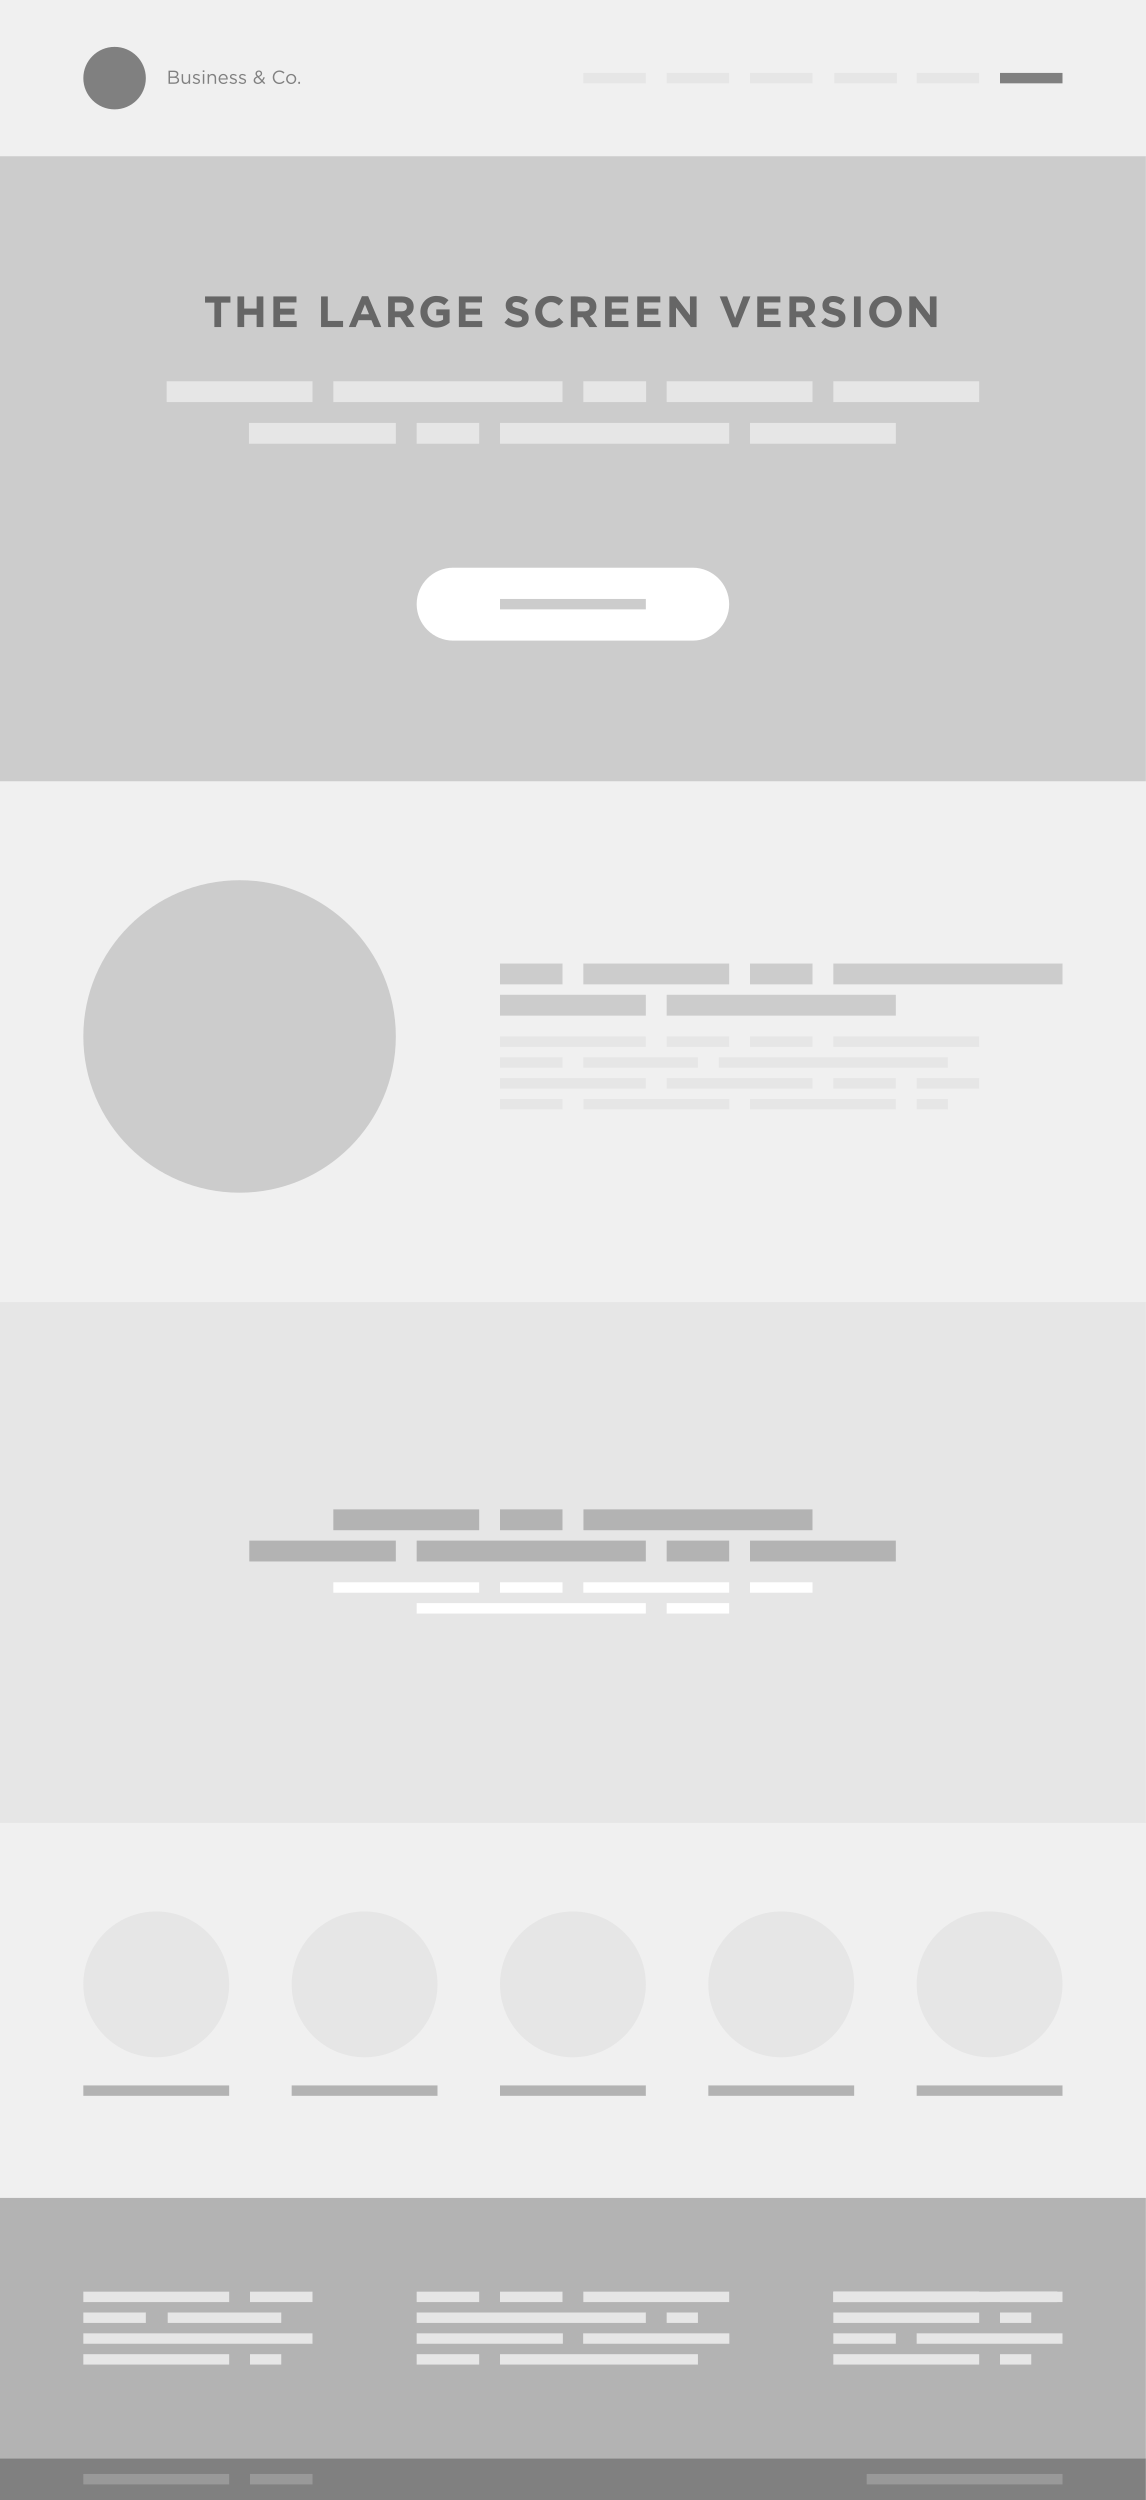
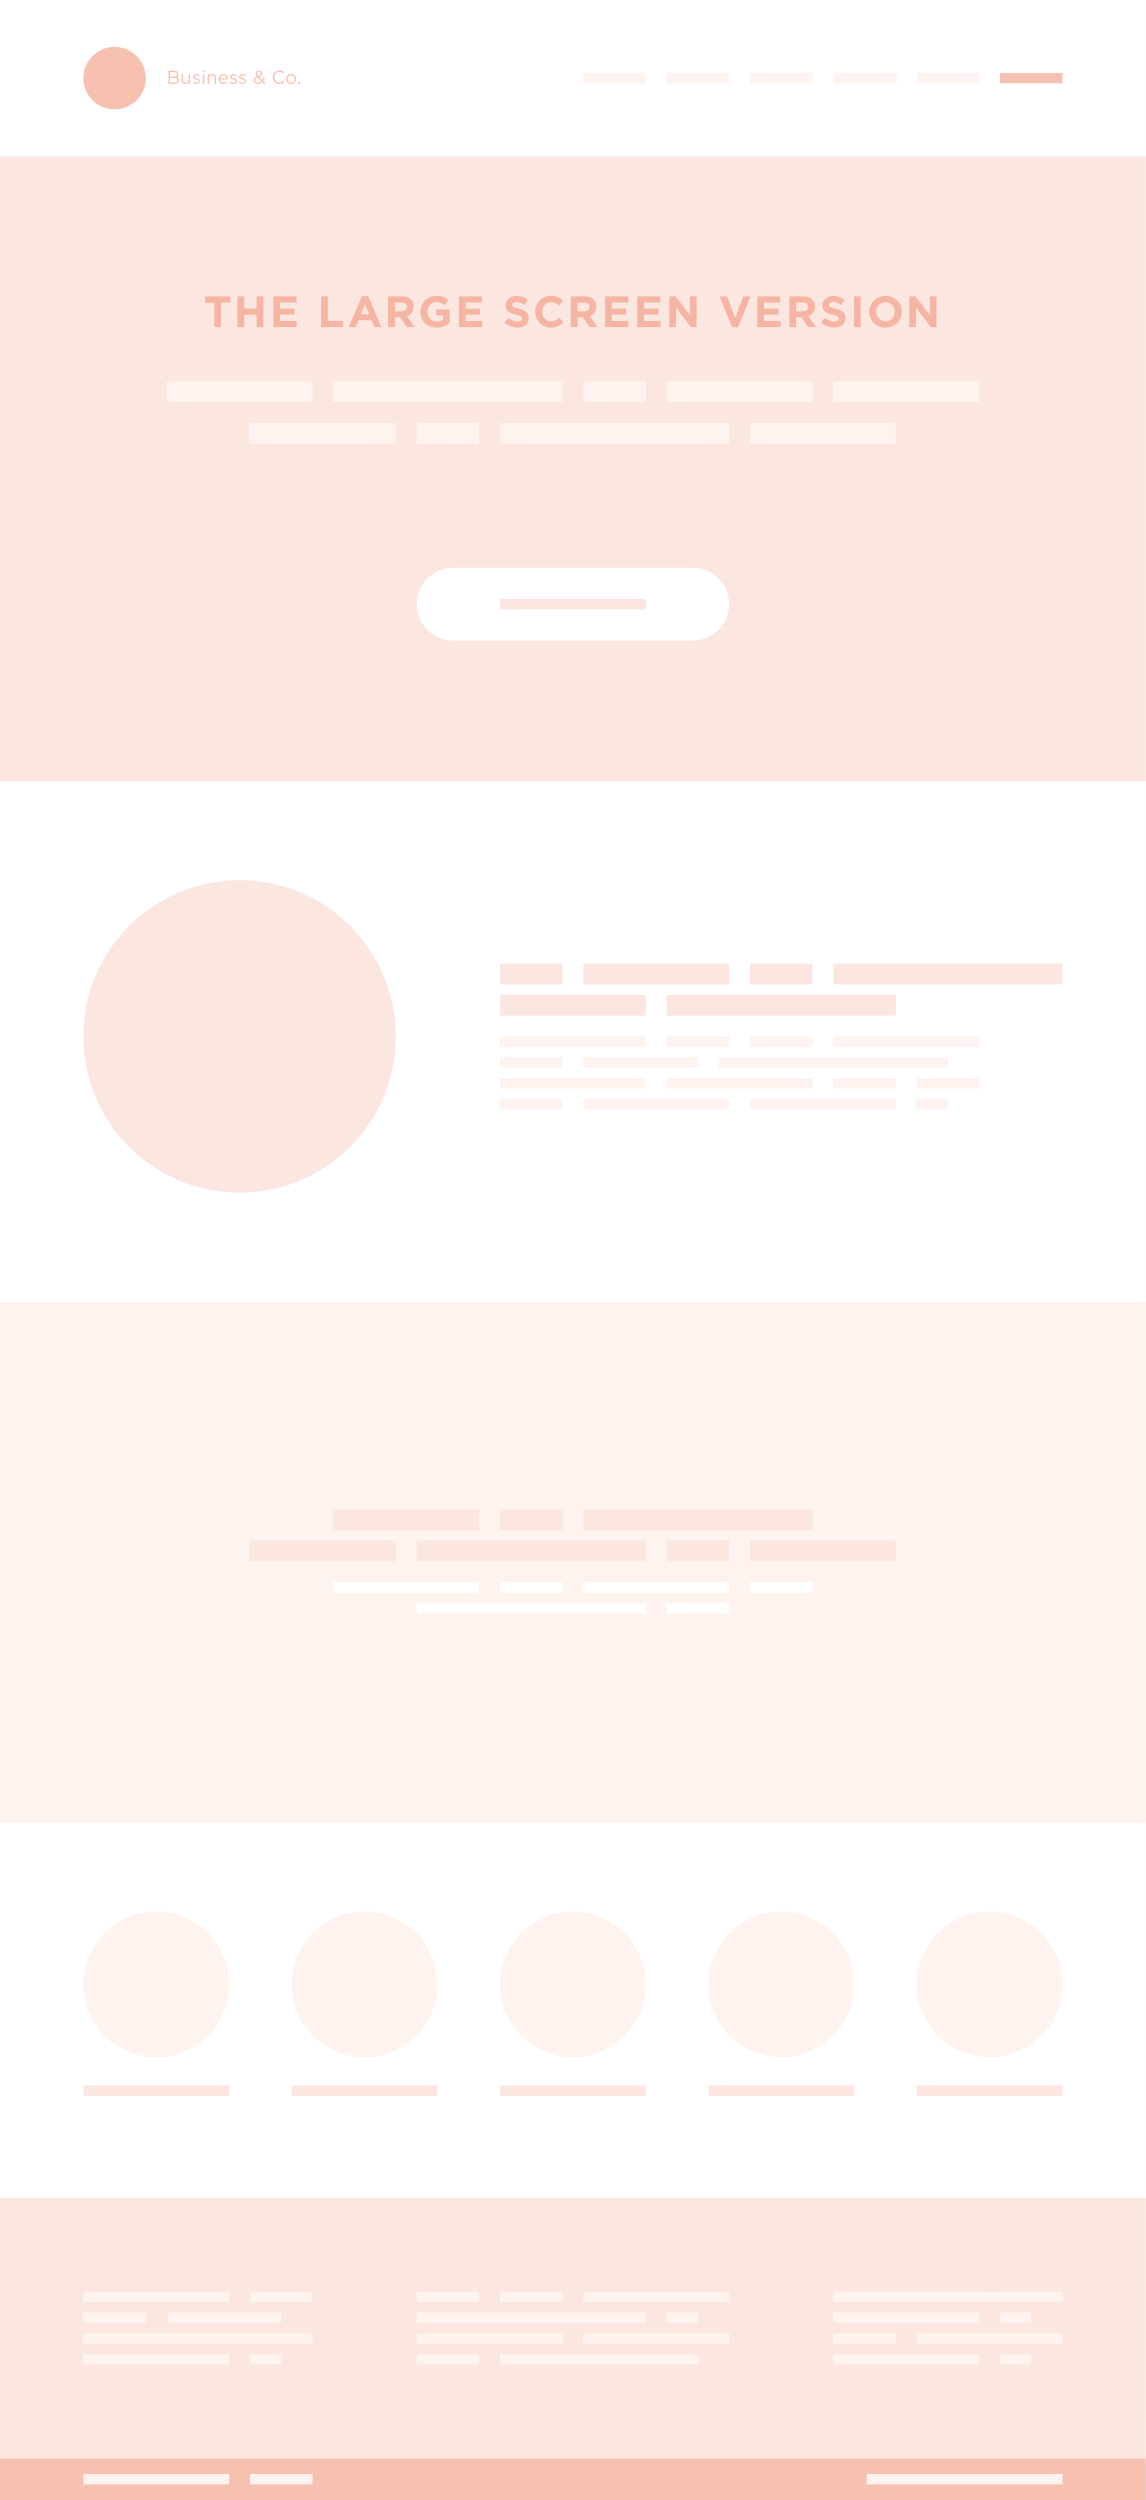
<svg xmlns="http://www.w3.org/2000/svg" version="1.1" id="_x31_2-Column_Grid" x="0px" y="0px" width="1100px" height="2400px" viewBox="0 0 1100 2400" enable-background="new 0 0 1100 2400" xml:space="preserve">
+   <rect fill="#FFFFFF" width="1100" height="2400" />
  <g>
-     <circle fill="#808080" cx="110" cy="75" r="30" />
+     <circle fill="#F7C1B2" cx="110" cy="75" r="30" />
  </g>
-   <rect x="960" y="70" fill="#808080" width="60" height="10" />
-   <rect x="880" y="70" fill="#E6E6E6" width="60" height="10" />
-   <rect x="801" y="70" fill="#E6E6E6" width="60" height="10" />
-   <rect x="720" y="70" fill="#E6E6E6" width="60" height="10" />
-   <rect x="640" y="70" fill="#E6E6E6" width="60" height="10" />
-   <rect x="560" y="70" fill="#E6E6E6" width="60" height="10" />
+   <rect x="960" y="70" fill="#F7C1B2" width="60" height="10" />
+   <rect x="880" y="70" fill="#FEF3EF" width="60" height="10" />
+   <rect x="801" y="70" fill="#FEF3EF" width="60" height="10" />
+   <rect x="720" y="70" fill="#FEF3EF" width="60" height="10" />
+   <rect x="640" y="70" fill="#FEF3EF" width="60" height="10" />
+   <rect x="560" y="70" fill="#FEF3EF" width="60" height="10" />
  <g>
    <g>
-       <path fill="#808080" d="M161.783,67.85h5.365c1.44,0,2.575,0.414,3.295,1.116c0.522,0.54,0.81,1.207,0.81,2.017v0.036    c0,1.638-1.008,2.485-1.999,2.917c1.494,0.45,2.701,1.314,2.701,3.043v0.036c0,2.161-1.818,3.439-4.573,3.439h-5.6V67.85z     M166.914,73.468c1.71,0,2.899-0.774,2.899-2.251v-0.036c0-1.242-0.99-2.053-2.791-2.053h-3.835v4.339H166.914z M167.418,79.176    c1.909,0,3.097-0.846,3.097-2.251v-0.036c0-1.368-1.152-2.161-3.349-2.161h-3.979v4.448H167.418z" />
-       <path fill="#808080" d="M174.4,76.925v-5.78h1.387v5.438c0,1.729,0.936,2.809,2.575,2.809c1.584,0,2.791-1.17,2.791-2.917v-5.33    h1.369v9.309h-1.369v-1.62c-0.63,1.008-1.584,1.818-3.187,1.818C175.714,80.652,174.4,79.139,174.4,76.925z" />
-       <path fill="#808080" d="M184.858,79.266l0.702-0.99c1.008,0.756,2.125,1.188,3.223,1.188c1.117,0,1.927-0.576,1.927-1.477v-0.036    c0-0.936-1.098-1.296-2.323-1.639c-1.458-0.414-3.079-0.918-3.079-2.629v-0.036c0-1.603,1.333-2.665,3.169-2.665    c1.135,0,2.395,0.396,3.349,1.026l-0.63,1.044c-0.864-0.558-1.855-0.9-2.755-0.9c-1.099,0-1.801,0.576-1.801,1.351v0.036    c0,0.882,1.152,1.224,2.395,1.603c1.44,0.432,2.989,0.99,2.989,2.665v0.036c0,1.765-1.458,2.791-3.313,2.791    C187.378,80.634,185.902,80.112,184.858,79.266z" />
-       <path fill="#808080" d="M194.632,67.58h1.584v1.53h-1.584V67.58z M194.722,71.145h1.387v9.309h-1.387V71.145z" />
-       <path fill="#808080" d="M199.33,71.145h1.387v1.621c0.612-1.008,1.584-1.819,3.187-1.819c2.25,0,3.565,1.512,3.565,3.727v5.78    h-1.387v-5.438c0-1.729-0.936-2.809-2.575-2.809c-1.603,0-2.791,1.17-2.791,2.917v5.33h-1.387V71.145z" />
-       <path fill="#808080" d="M214.523,79.464c1.278,0,2.179-0.522,2.935-1.314l0.864,0.774c-0.936,1.044-2.07,1.747-3.835,1.747    c-2.557,0-4.646-1.963-4.646-4.861c0-2.701,1.891-4.862,4.465-4.862c2.755,0,4.339,2.197,4.339,4.933c0,0.126,0,0.27-0.018,0.486    h-7.382C211.444,78.329,212.884,79.464,214.523,79.464z M217.242,75.25c-0.162-1.692-1.134-3.133-2.971-3.133    c-1.602,0-2.827,1.332-3.024,3.133H217.242z" />
-       <path fill="#808080" d="M220.299,79.266l0.702-0.99c1.008,0.756,2.125,1.188,3.223,1.188c1.117,0,1.927-0.576,1.927-1.477v-0.036    c0-0.936-1.098-1.296-2.323-1.639c-1.458-0.414-3.079-0.918-3.079-2.629v-0.036c0-1.603,1.333-2.665,3.169-2.665    c1.135,0,2.395,0.396,3.349,1.026l-0.63,1.044c-0.864-0.558-1.855-0.9-2.755-0.9c-1.099,0-1.801,0.576-1.801,1.351v0.036    c0,0.882,1.152,1.224,2.395,1.603c1.44,0.432,2.989,0.99,2.989,2.665v0.036c0,1.765-1.458,2.791-3.313,2.791    C222.82,80.634,221.343,80.112,220.299,79.266z" />
-       <path fill="#808080" d="M229.083,79.266l0.702-0.99c1.008,0.756,2.125,1.188,3.223,1.188c1.117,0,1.927-0.576,1.927-1.477v-0.036    c0-0.936-1.098-1.296-2.323-1.639c-1.458-0.414-3.079-0.918-3.079-2.629v-0.036c0-1.603,1.333-2.665,3.169-2.665    c1.135,0,2.395,0.396,3.349,1.026l-0.63,1.044c-0.864-0.558-1.855-0.9-2.755-0.9c-1.099,0-1.801,0.576-1.801,1.351v0.036    c0,0.882,1.152,1.224,2.395,1.603c1.44,0.432,2.989,0.99,2.989,2.665v0.036c0,1.765-1.458,2.791-3.313,2.791    C231.604,80.634,230.127,80.112,229.083,79.266z" />
-       <path fill="#808080" d="M251.567,78.671c-1.152,1.242-2.484,1.962-4.123,1.962c-2.269,0-3.961-1.422-3.961-3.529v-0.036    c0-1.675,1.117-2.881,3.043-3.637c-0.864-1.008-1.26-1.782-1.26-2.773v-0.036c0-1.657,1.333-2.989,3.331-2.989    c1.765,0,3.061,1.278,3.061,2.845v0.036c0,1.603-1.134,2.629-2.971,3.277l2.881,2.935c0.558-0.81,1.062-1.765,1.513-2.809    l1.17,0.54c-0.558,1.188-1.134,2.269-1.819,3.169l2.197,2.251l-1.081,0.828L251.567,78.671z M250.703,77.789l-3.367-3.475    c-1.675,0.612-2.413,1.639-2.413,2.701v0.036c0,1.351,1.081,2.377,2.629,2.377C248.741,79.427,249.785,78.797,250.703,77.789z     M250.325,70.587v-0.036c0-1.008-0.756-1.746-1.783-1.746c-1.134,0-1.909,0.792-1.909,1.819v0.036    c0,0.738,0.306,1.296,1.261,2.323C249.497,72.441,250.325,71.667,250.325,70.587z" />
-       <path fill="#808080" d="M261.825,74.188v-0.036c0-3.565,2.665-6.518,6.374-6.518c2.287,0,3.655,0.81,4.916,1.999l-0.972,1.044    c-1.062-1.008-2.25-1.729-3.961-1.729c-2.791,0-4.879,2.269-4.879,5.167v0.036c0,2.917,2.107,5.204,4.879,5.204    c1.729,0,2.863-0.666,4.069-1.818l0.937,0.918c-1.314,1.332-2.755,2.215-5.042,2.215C264.508,80.67,261.825,77.807,261.825,74.188    z" />
-       <path fill="#808080" d="M274.676,75.844v-0.036c0-2.629,2.053-4.862,4.862-4.862c2.791,0,4.843,2.197,4.843,4.825v0.036    c0,2.629-2.071,4.861-4.879,4.861C276.711,80.67,274.676,78.473,274.676,75.844z M282.959,75.844v-0.036    c0-1.999-1.495-3.637-3.457-3.637c-2.017,0-3.403,1.638-3.403,3.601v0.036c0,1.999,1.477,3.619,3.439,3.619    C281.555,79.427,282.959,77.807,282.959,75.844z" />
-       <path fill="#808080" d="M286.358,78.563h1.657v1.891h-1.657V78.563z" />
+       <path fill="#F7C1B2" d="M161.783,67.85h5.365c1.44,0,2.575,0.414,3.295,1.116c0.522,0.54,0.81,1.207,0.81,2.017v0.036    c0,1.638-1.008,2.485-1.999,2.917c1.494,0.45,2.701,1.314,2.701,3.043v0.036c0,2.161-1.818,3.439-4.573,3.439h-5.6L161.783,67.85    L161.783,67.85z M166.914,73.468c1.71,0,2.899-0.774,2.899-2.251v-0.036c0-1.242-0.99-2.053-2.791-2.053h-3.835v4.339h3.727    V73.468z M167.418,79.176c1.909,0,3.097-0.846,3.097-2.251v-0.036c0-1.368-1.152-2.161-3.349-2.161h-3.979v4.448    C163.187,79.176,167.418,79.176,167.418,79.176z" />
+       <path fill="#F7C1B2" d="M174.4,76.925v-5.78h1.387v5.438c0,1.729,0.936,2.809,2.575,2.809c1.584,0,2.791-1.17,2.791-2.917v-5.33    h1.369v9.309h-1.369v-1.62c-0.63,1.008-1.584,1.818-3.187,1.818C175.714,80.652,174.4,79.139,174.4,76.925z" />
+       <path fill="#F7C1B2" d="M184.858,79.266l0.702-0.99c1.008,0.756,2.125,1.188,3.223,1.188c1.117,0,1.927-0.576,1.927-1.477v-0.036    c0-0.936-1.098-1.296-2.323-1.639c-1.458-0.414-3.079-0.918-3.079-2.629v-0.036c0-1.603,1.333-2.665,3.169-2.665    c1.135,0,2.395,0.396,3.349,1.026l-0.63,1.044c-0.864-0.558-1.855-0.9-2.755-0.9c-1.099,0-1.801,0.576-1.801,1.351v0.036    c0,0.882,1.152,1.224,2.395,1.603c1.44,0.432,2.989,0.99,2.989,2.665v0.036c0,1.765-1.458,2.791-3.313,2.791    C187.378,80.634,185.902,80.112,184.858,79.266z" />
+       <path fill="#F7C1B2" d="M194.632,67.58h1.584v1.53h-1.584V67.58z M194.722,71.145h1.387v9.309h-1.387V71.145z" />
+       <path fill="#F7C1B2" d="M199.33,71.145h1.387v1.621c0.612-1.008,1.584-1.819,3.187-1.819c2.25,0,3.565,1.512,3.565,3.727v5.78    h-1.387v-5.438c0-1.729-0.936-2.809-2.575-2.809c-1.603,0-2.791,1.17-2.791,2.917v5.33h-1.387L199.33,71.145L199.33,71.145z" />
+       <path fill="#F7C1B2" d="M214.523,79.464c1.278,0,2.179-0.522,2.935-1.314l0.864,0.774c-0.936,1.044-2.07,1.747-3.835,1.747    c-2.557,0-4.646-1.963-4.646-4.861c0-2.701,1.891-4.862,4.465-4.862c2.755,0,4.339,2.197,4.339,4.933c0,0.126,0,0.27-0.018,0.486    h-7.382C211.444,78.329,212.884,79.464,214.523,79.464z M217.242,75.25c-0.162-1.692-1.134-3.133-2.971-3.133    c-1.602,0-2.827,1.332-3.024,3.133H217.242z" />
+       <path fill="#F7C1B2" d="M220.299,79.266l0.702-0.99c1.008,0.756,2.125,1.188,3.223,1.188c1.117,0,1.927-0.576,1.927-1.477v-0.036    c0-0.936-1.098-1.296-2.323-1.639c-1.458-0.414-3.079-0.918-3.079-2.629v-0.036c0-1.603,1.333-2.665,3.169-2.665    c1.135,0,2.395,0.396,3.349,1.026l-0.63,1.044c-0.864-0.558-1.855-0.9-2.755-0.9c-1.099,0-1.801,0.576-1.801,1.351v0.036    c0,0.882,1.152,1.224,2.395,1.603c1.44,0.432,2.989,0.99,2.989,2.665v0.036c0,1.765-1.458,2.791-3.313,2.791    C222.82,80.634,221.343,80.112,220.299,79.266z" />
+       <path fill="#F7C1B2" d="M229.083,79.266l0.702-0.99c1.008,0.756,2.125,1.188,3.223,1.188c1.117,0,1.927-0.576,1.927-1.477v-0.036    c0-0.936-1.098-1.296-2.323-1.639c-1.458-0.414-3.079-0.918-3.079-2.629v-0.036c0-1.603,1.333-2.665,3.169-2.665    c1.135,0,2.395,0.396,3.349,1.026l-0.63,1.044c-0.864-0.558-1.855-0.9-2.755-0.9c-1.099,0-1.801,0.576-1.801,1.351v0.036    c0,0.882,1.152,1.224,2.395,1.603c1.44,0.432,2.989,0.99,2.989,2.665v0.036c0,1.765-1.458,2.791-3.313,2.791    C231.604,80.634,230.127,80.112,229.083,79.266z" />
+       <path fill="#F7C1B2" d="M251.567,78.671c-1.152,1.242-2.484,1.962-4.123,1.962c-2.269,0-3.961-1.422-3.961-3.529v-0.036    c0-1.675,1.117-2.881,3.043-3.637c-0.864-1.008-1.26-1.782-1.26-2.773v-0.036c0-1.657,1.333-2.989,3.331-2.989    c1.765,0,3.061,1.278,3.061,2.845v0.036c0,1.603-1.134,2.629-2.971,3.277l2.881,2.935c0.558-0.81,1.062-1.765,1.513-2.809    l1.17,0.54c-0.558,1.188-1.134,2.269-1.819,3.169l2.197,2.251l-1.081,0.828L251.567,78.671z M250.703,77.789l-3.367-3.475    c-1.675,0.612-2.413,1.639-2.413,2.701v0.036c0,1.351,1.081,2.377,2.629,2.377C248.741,79.427,249.785,78.797,250.703,77.789z     M250.325,70.587v-0.036c0-1.008-0.756-1.746-1.783-1.746c-1.134,0-1.909,0.792-1.909,1.819v0.036    c0,0.738,0.306,1.296,1.261,2.323C249.497,72.441,250.325,71.667,250.325,70.587z" />
+       <path fill="#F7C1B2" d="M261.825,74.188v-0.036c0-3.565,2.665-6.518,6.374-6.518c2.287,0,3.655,0.81,4.916,1.999l-0.972,1.044    c-1.062-1.008-2.25-1.729-3.961-1.729c-2.791,0-4.879,2.269-4.879,5.167v0.036c0,2.917,2.107,5.204,4.879,5.204    c1.729,0,2.863-0.666,4.069-1.818l0.937,0.918c-1.314,1.332-2.755,2.215-5.042,2.215C264.508,80.67,261.825,77.807,261.825,74.188    z" />
+       <path fill="#F7C1B2" d="M274.676,75.844v-0.036c0-2.629,2.053-4.862,4.862-4.862c2.791,0,4.843,2.197,4.843,4.825v0.036    c0,2.629-2.071,4.861-4.879,4.861C276.711,80.67,274.676,78.473,274.676,75.844z M282.959,75.844v-0.036    c0-1.999-1.495-3.637-3.457-3.637c-2.017,0-3.403,1.638-3.403,3.601v0.036c0,1.999,1.477,3.619,3.439,3.619    C281.555,79.427,282.959,77.807,282.959,75.844z" />
+       <path fill="#F7C1B2" d="M286.358,78.563h1.657v1.891h-1.657V78.563z" />
    </g>
  </g>
-   <rect y="150" fill="#CCCCCC" width="1100" height="600" />
-   <rect x="160" y="366" fill="#E6E6E6" width="140" height="20" />
-   <rect x="320" y="366" fill="#E6E6E6" width="220" height="20" />
-   <rect x="560" y="366" fill="#E6E6E6" width="60.25" height="20" />
-   <rect x="640" y="366" fill="#E6E6E6" width="140" height="20" />
-   <rect x="800" y="366" fill="#E6E6E6" width="140" height="20" />
-   <rect x="239" y="406" fill="#E6E6E6" width="141" height="20" />
-   <rect x="400" y="406" fill="#E6E6E6" width="60" height="20" />
-   <rect x="480" y="406" fill="#E6E6E6" width="220" height="20" />
-   <rect x="720" y="406" fill="#E6E6E6" width="140" height="20" />
+   <rect y="150" fill="#FBE6E0" width="1100" height="600" />
+   <rect x="160" y="366" fill="#FEF3EF" width="140" height="20" />
+   <rect x="320" y="366" fill="#FEF3EF" width="220" height="20" />
+   <rect x="560" y="366" fill="#FEF3EF" width="60.25" height="20" />
+   <rect x="640" y="366" fill="#FEF3EF" width="140" height="20" />
+   <rect x="800" y="366" fill="#FEF3EF" width="140" height="20" />
+   <rect x="239" y="406" fill="#FEF3EF" width="141" height="20" />
+   <rect x="400" y="406" fill="#FEF3EF" width="60" height="20" />
+   <rect x="480" y="406" fill="#FEF3EF" width="220" height="20" />
+   <rect x="720" y="406" fill="#FEF3EF" width="140" height="20" />
  <g>
-     <rect x="480" y="925" fill="#CCCCCC" width="60" height="20" />
-     <rect x="560" y="925" fill="#CCCCCC" width="140" height="20" />
-     <rect x="720" y="925" fill="#CCCCCC" width="60" height="20" />
-     <rect x="800" y="925" fill="#CCCCCC" width="220" height="20" />
-     <rect x="480" y="955" fill="#CCCCCC" width="140" height="20" />
-     <rect x="640" y="955" fill="#CCCCCC" width="220" height="20" />
-     <rect x="480" y="995" fill="#E6E6E6" width="140" height="10" />
-     <rect x="640" y="995" fill="#E6E6E6" width="60" height="10" />
-     <rect x="720" y="995" fill="#E6E6E6" width="60" height="10" />
-     <rect x="800" y="995" fill="#E6E6E6" width="140" height="10" />
-     <rect x="480" y="1055" fill="#E6E6E6" width="60" height="10" />
-     <rect x="800" y="1035" fill="#E6E6E6" width="60" height="10" />
-     <rect x="560" y="1015" fill="#E6E6E6" width="110" height="10" />
-     <rect x="880" y="1035" fill="#E6E6E6" width="60" height="10" />
-     <rect x="880" y="1055" fill="#E6E6E6" width="30" height="10" />
-     <rect x="560.125" y="1055" fill="#E6E6E6" width="140" height="10" />
-     <rect x="720" y="1055" fill="#E6E6E6" width="140" height="10" />
-     <rect x="480" y="1035" fill="#E6E6E6" width="140" height="10" />
-     <rect x="640" y="1035" fill="#E6E6E6" width="140" height="10" />
-     <rect x="480" y="1015" fill="#E6E6E6" width="60" height="10" />
-     <rect x="690.062" y="1015" fill="#E6E6E6" width="219.875" height="10" />
+     <rect x="480" y="925" fill="#FBE6E0" width="60" height="20" />
+     <rect x="560" y="925" fill="#FBE6E0" width="140" height="20" />
+     <rect x="720" y="925" fill="#FBE6E0" width="60" height="20" />
+     <rect x="800" y="925" fill="#FBE6E0" width="220" height="20" />
+     <rect x="480" y="955" fill="#FBE6E0" width="140" height="20" />
+     <rect x="640" y="955" fill="#FBE6E0" width="220" height="20" />
+     <rect x="480" y="995" fill="#FEF3EF" width="140" height="10" />
+     <rect x="640" y="995" fill="#FEF3EF" width="60" height="10" />
+     <rect x="720" y="995" fill="#FEF3EF" width="60" height="10" />
+     <rect x="800" y="995" fill="#FEF3EF" width="140" height="10" />
+     <rect x="480" y="1055" fill="#FEF3EF" width="60" height="10" />
+     <rect x="800" y="1035" fill="#FEF3EF" width="60" height="10" />
+     <rect x="560" y="1015" fill="#FEF3EF" width="110" height="10" />
+     <rect x="880" y="1035" fill="#FEF3EF" width="60" height="10" />
+     <rect x="880" y="1055" fill="#FEF3EF" width="30" height="10" />
+     <rect x="560.125" y="1055" fill="#FEF3EF" width="140" height="10" />
+     <rect x="720" y="1055" fill="#FEF3EF" width="140" height="10" />
+     <rect x="480" y="1035" fill="#FEF3EF" width="140" height="10" />
+     <rect x="640" y="1035" fill="#FEF3EF" width="140" height="10" />
+     <rect x="480" y="1015" fill="#FEF3EF" width="60" height="10" />
+     <rect x="690.062" y="1015" fill="#FEF3EF" width="219.875" height="10" />
  </g>
  <g>
-     <path fill="#666666" d="M205.787,290.536h-8.948v-5.965h24.364v5.965h-8.947v23.44h-6.469V290.536z" />
-     <path fill="#666666" d="M227.958,284.571h6.469v11.636h11.93v-11.636h6.469v29.405h-6.469v-11.804h-11.93v11.804h-6.469V284.571z" />
-     <path fill="#666666" d="M262.431,284.571h22.18v5.755h-15.753v5.965h13.863v5.755h-13.863v6.175h15.963v5.755h-22.39V284.571z" />
-     <path fill="#666666" d="M308.211,284.571h6.469v23.524h14.661v5.881h-21.129V284.571z" />
-     <path fill="#666666" d="M347.457,284.361h5.965l12.602,29.615h-6.763l-2.688-6.595h-12.434l-2.688,6.595h-6.595L347.457,284.361z    M354.262,301.668l-3.907-9.536l-3.907,9.536H354.262z" />
-     <path fill="#666666" d="M372.596,284.571h13.442c3.738,0,6.637,1.05,8.569,2.983c1.638,1.638,2.521,3.949,2.521,6.721v0.084   c0,4.747-2.562,7.729-6.301,9.115l7.184,10.502h-7.562l-6.301-9.41h-5.083v9.41h-6.469V284.571z M385.618,298.853   c3.151,0,4.957-1.68,4.957-4.159v-0.084c0-2.772-1.932-4.201-5.083-4.201h-6.427v8.443H385.618z" />
-     <path fill="#666666" d="M403.591,299.357v-0.084c0-8.359,6.511-15.207,15.417-15.207c5.293,0,8.485,1.428,11.552,4.033   l-4.075,4.915c-2.269-1.89-4.285-2.983-7.688-2.983c-4.705,0-8.443,4.159-8.443,9.158v0.084c0,5.377,3.696,9.326,8.905,9.326   c2.353,0,4.453-0.588,6.091-1.764v-4.201h-6.511v-5.587h12.771v12.77c-3.025,2.562-7.184,4.663-12.561,4.663   C409.892,314.48,403.591,308.053,403.591,299.357z" />
-     <path fill="#666666" d="M440.518,284.571h22.18v5.755h-15.753v5.965h13.863v5.755h-13.863v6.175h15.963v5.755h-22.39V284.571z" />
-     <path fill="#666666" d="M484.281,309.691l3.823-4.579c2.646,2.184,5.419,3.571,8.78,3.571c2.646,0,4.243-1.05,4.243-2.772v-0.084   c0-1.638-1.008-2.479-5.923-3.739c-5.923-1.512-9.746-3.15-9.746-8.99v-0.084c0-5.335,4.285-8.864,10.292-8.864   c4.285,0,7.939,1.344,10.922,3.739l-3.361,4.873c-2.604-1.806-5.167-2.898-7.645-2.898c-2.479,0-3.781,1.134-3.781,2.562v0.084   c0,1.932,1.26,2.562,6.343,3.865c5.965,1.554,9.326,3.697,9.326,8.822v0.084c0,5.839-4.453,9.116-10.796,9.116   C492.305,314.396,487.81,312.842,484.281,309.691z" />
-     <path fill="#666666" d="M513.761,299.357v-0.084c0-8.359,6.301-15.207,15.333-15.207c5.545,0,8.864,1.848,11.594,4.537   l-4.117,4.747c-2.269-2.058-4.579-3.319-7.52-3.319c-4.957,0-8.527,4.117-8.527,9.158v0.084c0,5.041,3.486,9.242,8.527,9.242   c3.361,0,5.419-1.344,7.729-3.445l4.117,4.159c-3.024,3.235-6.385,5.251-12.056,5.251   C520.188,314.48,513.761,307.801,513.761,299.357z" />
-     <path fill="#666666" d="M547.995,284.571h13.442c3.738,0,6.637,1.05,8.569,2.983c1.638,1.638,2.521,3.949,2.521,6.721v0.084   c0,4.747-2.562,7.729-6.301,9.115l7.184,10.502h-7.562l-6.301-9.41h-5.083v9.41h-6.469V284.571z M561.017,298.853   c3.151,0,4.957-1.68,4.957-4.159v-0.084c0-2.772-1.932-4.201-5.083-4.201h-6.427v8.443H561.017z" />
-     <path fill="#666666" d="M580.852,284.571h22.18v5.755h-15.753v5.965h13.863v5.755h-13.863v6.175h15.963v5.755h-22.39V284.571z" />
-     <path fill="#666666" d="M611.73,284.571h22.18v5.755h-15.753v5.965h13.863v5.755h-13.863v6.175h15.963v5.755h-22.39V284.571z" />
-     <path fill="#666666" d="M642.608,284.571h5.966l13.778,18.105v-18.105h6.385v29.405h-5.503l-14.24-18.693v18.693h-6.386V284.571z" />
-     <path fill="#666666" d="M690.907,284.571h7.142l7.688,20.71l7.688-20.71h6.973l-11.888,29.615h-5.713L690.907,284.571z" />
-     <path fill="#666666" d="M726.969,284.571h22.181v5.755h-15.753v5.965h13.862v5.755h-13.862v6.175h15.963v5.755h-22.391V284.571z" />
-     <path fill="#666666" d="M757.847,284.571h13.442c3.739,0,6.638,1.05,8.57,2.983c1.638,1.638,2.52,3.949,2.52,6.721v0.084   c0,4.747-2.562,7.729-6.301,9.115l7.184,10.502H775.7l-6.301-9.41h-5.083v9.41h-6.47V284.571z M770.869,298.853   c3.15,0,4.957-1.68,4.957-4.159v-0.084c0-2.772-1.933-4.201-5.083-4.201h-6.427v8.443H770.869z" />
-     <path fill="#666666" d="M788.359,309.691l3.822-4.579c2.646,2.184,5.419,3.571,8.779,3.571c2.646,0,4.243-1.05,4.243-2.772v-0.084   c0-1.638-1.009-2.479-5.923-3.739c-5.924-1.512-9.746-3.15-9.746-8.99v-0.084c0-5.335,4.285-8.864,10.292-8.864   c4.284,0,7.939,1.344,10.922,3.739l-3.36,4.873c-2.604-1.806-5.167-2.898-7.646-2.898s-3.781,1.134-3.781,2.562v0.084   c0,1.932,1.261,2.562,6.344,3.865c5.965,1.554,9.325,3.697,9.325,8.822v0.084c0,5.839-4.452,9.116-10.796,9.116   C796.383,314.396,791.888,312.842,788.359,309.691z" />
-     <path fill="#666666" d="M819.796,284.571h6.47v29.405h-6.47V284.571z" />
-     <path fill="#666666" d="M834.425,299.357v-0.084c0-8.359,6.595-15.207,15.669-15.207c9.073,0,15.584,6.763,15.584,15.123v0.084   c0,8.36-6.595,15.207-15.668,15.207C840.936,314.48,834.425,307.717,834.425,299.357z M858.915,299.357v-0.084   c0-5.041-3.696-9.242-8.905-9.242s-8.822,4.117-8.822,9.158v0.084c0,5.041,3.697,9.242,8.906,9.242   S858.915,304.398,858.915,299.357z" />
-     <path fill="#666666" d="M872.938,284.571h5.966l13.778,18.105v-18.105h6.385v29.405h-5.503l-14.24-18.693v18.693h-6.386V284.571z" />
+     <path fill="#F6B4A2" d="M205.787,290.536h-8.948v-5.965h24.364v5.965h-8.947v23.44h-6.469V290.536z" />
+     <path fill="#F6B4A2" d="M227.958,284.571h6.469v11.636h11.93v-11.636h6.469v29.405h-6.469v-11.804h-11.93v11.804h-6.469   L227.958,284.571L227.958,284.571z" />
+     <path fill="#F6B4A2" d="M262.431,284.571h22.18v5.755h-15.753v5.965h13.863v5.755h-13.863v6.175h15.963v5.755h-22.39   L262.431,284.571L262.431,284.571z" />
+     <path fill="#F6B4A2" d="M308.211,284.571h6.469v23.524h14.661v5.881h-21.129v-29.405H308.211z" />
+     <path fill="#F6B4A2" d="M347.457,284.361h5.965l12.602,29.615h-6.763l-2.688-6.595h-12.434l-2.688,6.595h-6.595L347.457,284.361z    M354.262,301.668l-3.907-9.536l-3.907,9.536H354.262z" />
+     <path fill="#F6B4A2" d="M372.596,284.571h13.442c3.738,0,6.637,1.05,8.569,2.983c1.638,1.638,2.521,3.949,2.521,6.721v0.084   c0,4.747-2.562,7.729-6.301,9.115l7.184,10.502h-7.562l-6.301-9.41h-5.083v9.41h-6.469L372.596,284.571L372.596,284.571z    M385.618,298.853c3.151,0,4.957-1.68,4.957-4.159v-0.084c0-2.772-1.932-4.201-5.083-4.201h-6.427v8.443h6.553V298.853z" />
+     <path fill="#F6B4A2" d="M403.591,299.357v-0.084c0-8.359,6.511-15.207,15.417-15.207c5.293,0,8.485,1.428,11.552,4.033   l-4.075,4.915c-2.269-1.89-4.285-2.983-7.688-2.983c-4.705,0-8.443,4.159-8.443,9.158v0.084c0,5.377,3.696,9.326,8.905,9.326   c2.353,0,4.453-0.588,6.091-1.764v-4.201h-6.511v-5.587h12.771v12.77c-3.025,2.562-7.184,4.663-12.561,4.663   C409.892,314.48,403.591,308.053,403.591,299.357z" />
+     <path fill="#F6B4A2" d="M440.518,284.571h22.18v5.755h-15.753v5.965h13.863v5.755h-13.863v6.175h15.963v5.755h-22.39V284.571z" />
+     <path fill="#F6B4A2" d="M484.281,309.691l3.823-4.579c2.646,2.184,5.419,3.571,8.78,3.571c2.646,0,4.243-1.05,4.243-2.772v-0.084   c0-1.638-1.008-2.479-5.923-3.739c-5.923-1.512-9.746-3.15-9.746-8.99v-0.084c0-5.335,4.285-8.864,10.292-8.864   c4.285,0,7.939,1.344,10.922,3.739l-3.361,4.873c-2.604-1.806-5.167-2.898-7.645-2.898c-2.479,0-3.781,1.134-3.781,2.562v0.084   c0,1.932,1.26,2.562,6.343,3.865c5.965,1.554,9.326,3.697,9.326,8.822v0.084c0,5.839-4.453,9.116-10.796,9.116   C492.305,314.396,487.81,312.842,484.281,309.691z" />
+     <path fill="#F6B4A2" d="M513.761,299.357v-0.084c0-8.359,6.301-15.207,15.333-15.207c5.545,0,8.864,1.848,11.594,4.537   l-4.117,4.747c-2.269-2.058-4.579-3.319-7.52-3.319c-4.957,0-8.527,4.117-8.527,9.158v0.084c0,5.041,3.486,9.242,8.527,9.242   c3.361,0,5.419-1.344,7.729-3.445l4.117,4.159c-3.024,3.235-6.385,5.251-12.056,5.251   C520.188,314.48,513.761,307.801,513.761,299.357z" />
+     <path fill="#F6B4A2" d="M547.995,284.571h13.442c3.738,0,6.637,1.05,8.569,2.983c1.638,1.638,2.521,3.949,2.521,6.721v0.084   c0,4.747-2.562,7.729-6.301,9.115l7.184,10.502h-7.562l-6.301-9.41h-5.083v9.41h-6.469L547.995,284.571L547.995,284.571z    M561.017,298.853c3.151,0,4.957-1.68,4.957-4.159v-0.084c0-2.772-1.932-4.201-5.083-4.201h-6.427v8.443h6.553V298.853z" />
+     <path fill="#F6B4A2" d="M580.852,284.571h22.18v5.755h-15.753v5.965h13.863v5.755h-13.863v6.175h15.963v5.755h-22.39V284.571z" />
+     <path fill="#F6B4A2" d="M611.73,284.571h22.18v5.755h-15.753v5.965h13.863v5.755h-13.863v6.175h15.963v5.755h-22.39V284.571z" />
+     <path fill="#F6B4A2" d="M642.608,284.571h5.966l13.778,18.105v-18.105h6.385v29.405h-5.503l-14.24-18.693v18.693h-6.386   L642.608,284.571L642.608,284.571z" />
+     <path fill="#F6B4A2" d="M690.907,284.571h7.142l7.688,20.71l7.688-20.71h6.973l-11.888,29.615h-5.713L690.907,284.571z" />
+     <path fill="#F6B4A2" d="M726.969,284.571h22.181v5.755h-15.753v5.965h13.862v5.755h-13.862v6.175h15.963v5.755h-22.391   L726.969,284.571L726.969,284.571z" />
+     <path fill="#F6B4A2" d="M757.847,284.571h13.442c3.739,0,6.638,1.05,8.57,2.983c1.638,1.638,2.52,3.949,2.52,6.721v0.084   c0,4.747-2.562,7.729-6.301,9.115l7.184,10.502H775.7l-6.301-9.41h-5.083v9.41h-6.47L757.847,284.571L757.847,284.571z    M770.869,298.853c3.15,0,4.957-1.68,4.957-4.159v-0.084c0-2.772-1.933-4.201-5.083-4.201h-6.427v8.443h6.553V298.853z" />
+     <path fill="#F6B4A2" d="M788.359,309.691l3.822-4.579c2.646,2.184,5.419,3.571,8.779,3.571c2.646,0,4.243-1.05,4.243-2.772v-0.084   c0-1.638-1.009-2.479-5.923-3.739c-5.924-1.512-9.746-3.15-9.746-8.99v-0.084c0-5.335,4.285-8.864,10.292-8.864   c4.284,0,7.939,1.344,10.922,3.739l-3.36,4.873c-2.604-1.806-5.167-2.898-7.646-2.898s-3.781,1.134-3.781,2.562v0.084   c0,1.932,1.261,2.562,6.344,3.865c5.965,1.554,9.325,3.697,9.325,8.822v0.084c0,5.839-4.452,9.116-10.796,9.116   C796.383,314.396,791.888,312.842,788.359,309.691z" />
+     <path fill="#F6B4A2" d="M819.796,284.571h6.47v29.405h-6.47V284.571z" />
+     <path fill="#F6B4A2" d="M834.425,299.357v-0.084c0-8.359,6.595-15.207,15.669-15.207c9.073,0,15.584,6.763,15.584,15.123v0.084   c0,8.36-6.595,15.207-15.668,15.207C840.936,314.48,834.425,307.717,834.425,299.357z M858.915,299.357v-0.084   c0-5.041-3.696-9.242-8.905-9.242s-8.822,4.117-8.822,9.158v0.084c0,5.041,3.697,9.242,8.906,9.242   S858.915,304.398,858.915,299.357z" />
+     <path fill="#F6B4A2" d="M872.938,284.571h5.966l13.778,18.105v-18.105h6.385v29.405h-5.503l-14.24-18.693v18.693h-6.386   L872.938,284.571L872.938,284.571z" />
  </g>
-   <circle fill="#CCCCCC" cx="230" cy="995" r="150" />
-   <rect y="1250" fill="#E6E6E6" width="1100" height="500" />
+   <circle fill="#FBE6E0" cx="230" cy="995" r="150" />
+   <rect y="1250" fill="#FEF3EF" width="1100" height="500" />
  <rect x="320" y="1519" fill="#FFFFFF" width="140" height="10" />
  <rect x="480" y="1519" fill="#FFFFFF" width="60" height="10" />
  <rect x="560" y="1519" fill="#FFFFFF" width="140" height="10" />
  <rect x="720" y="1519" fill="#FFFFFF" width="60" height="10" />
  <rect x="400" y="1539" fill="#FFFFFF" width="220" height="10" />
  <rect x="640" y="1539" fill="#FFFFFF" width="60" height="10" />
-   <rect x="320" y="1449" fill="#B3B3B3" width="140" height="20" />
-   <rect x="480" y="1449" fill="#B3B3B3" width="60" height="20" />
-   <rect x="560.125" y="1449" fill="#B3B3B3" width="219.875" height="20" />
-   <rect x="239.333" y="1479" fill="#B3B3B3" width="140.667" height="20" />
-   <rect x="400" y="1479" fill="#B3B3B3" width="220" height="20" />
-   <rect x="640" y="1479" fill="#B3B3B3" width="60" height="20" />
-   <rect x="720" y="1479" fill="#B3B3B3" width="140" height="20" />
-   <circle fill="#E6E6E6" cx="150" cy="1905" r="70" />
-   <circle fill="#E6E6E6" cx="350" cy="1905" r="70" />
-   <circle fill="#E6E6E6" cx="550" cy="1905" r="70" />
-   <circle fill="#E6E6E6" cx="750" cy="1905" r="70" />
-   <circle fill="#E6E6E6" cx="950" cy="1905" r="70" />
-   <rect y="2110" fill="#B3B3B3" width="1100" height="250" />
-   <rect y="2360" fill="#808080" width="1100" height="40" />
-   <rect x="80" y="2200" fill="#E6E6E6" width="140" height="10" />
-   <rect x="240" y="2200" fill="#E6E6E6" width="60" height="10" />
-   <rect x="240" y="2260" fill="#E6E6E6" width="30" height="10" />
-   <rect x="161" y="2220" fill="#E6E6E6" width="109" height="10" />
-   <rect x="80" y="2220" fill="#E6E6E6" width="60" height="10" />
-   <rect x="80" y="2240" fill="#E6E6E6" width="220" height="10" />
-   <rect x="80" y="2260" fill="#E6E6E6" width="140" height="10" />
-   <rect x="80" y="2002" fill="#B3B3B3" width="140" height="10" />
-   <rect x="280" y="2002" fill="#B3B3B3" width="140" height="10" />
-   <rect x="480" y="2002" fill="#B3B3B3" width="140" height="10" />
-   <rect x="680" y="2002" fill="#B3B3B3" width="140" height="10" />
-   <rect x="880" y="2002" fill="#B3B3B3" width="140" height="10" />
-   <rect x="800" y="2200" fill="#E6E6E6" width="140" height="10" />
-   <rect x="960" y="2200" fill="#E6E6E6" width="60" height="10" />
-   <rect x="960" y="2260" fill="#E6E6E6" width="30" height="10" />
-   <rect x="960" y="2220" fill="#E6E6E6" width="30" height="10" />
-   <rect x="800" y="2220" fill="#E6E6E6" width="140" height="10" />
-   <rect x="800" y="2200" fill="#E6E6E6" width="215" height="10" />
-   <rect x="880" y="2240" fill="#E6E6E6" width="140" height="10" />
-   <rect x="800" y="2240" fill="#E6E6E6" width="60" height="10" />
-   <rect x="800" y="2260" fill="#E6E6E6" width="140" height="10" />
-   <rect x="80" y="2375" fill="#999999" width="140" height="10" />
-   <rect x="240" y="2375" fill="#999999" width="60" height="10" />
-   <rect x="832" y="2375" fill="#999999" width="188" height="10" />
-   <rect x="400" y="2200" fill="#E6E6E6" width="60" height="10" />
-   <rect x="400" y="2260" fill="#E6E6E6" width="60" height="10" />
-   <rect x="480" y="2200" fill="#E6E6E6" width="60" height="10" />
-   <rect x="640" y="2220" fill="#E6E6E6" width="30" height="10" />
-   <rect x="560" y="2200" fill="#E6E6E6" width="140" height="10" />
-   <rect x="400" y="2220" fill="#E6E6E6" width="220" height="10" />
-   <rect x="400" y="2240" fill="#E6E6E6" width="140.333" height="10" />
-   <rect x="559.833" y="2240" fill="#E6E6E6" width="140.333" height="10" />
-   <rect x="480" y="2260" fill="#E6E6E6" width="190" height="10" />
+   <rect x="320" y="1449" fill="#FBE6E0" width="140" height="20" />
+   <rect x="480" y="1449" fill="#FBE6E0" width="60" height="20" />
+   <rect x="560.125" y="1449" fill="#FBE6E0" width="219.875" height="20" />
+   <rect x="239.333" y="1479" fill="#FBE6E0" width="140.667" height="20" />
+   <rect x="400" y="1479" fill="#FBE6E0" width="220" height="20" />
+   <rect x="640" y="1479" fill="#FBE6E0" width="60" height="20" />
+   <rect x="720" y="1479" fill="#FBE6E0" width="140" height="20" />
+   <circle fill="#FEF3EF" cx="150" cy="1905" r="70" />
+   <circle fill="#FEF3EF" cx="350" cy="1905" r="70" />
+   <circle fill="#FEF3EF" cx="550" cy="1905" r="70" />
+   <circle fill="#FEF3EF" cx="750" cy="1905" r="70" />
+   <circle fill="#FEF3EF" cx="950" cy="1905" r="70" />
+   <rect y="2110" fill="#FBE6E0" width="1100" height="250" />
+   <rect y="2360" fill="#F7C1B2" width="1100" height="40" />
+   <rect x="80" y="2200" fill="#FEF3EF" width="140" height="10" />
+   <rect x="240" y="2200" fill="#FEF3EF" width="60" height="10" />
+   <rect x="240" y="2260" fill="#FEF3EF" width="30" height="10" />
+   <rect x="161" y="2220" fill="#FEF3EF" width="109" height="10" />
+   <rect x="80" y="2220" fill="#FEF3EF" width="60" height="10" />
+   <rect x="80" y="2240" fill="#FEF3EF" width="220" height="10" />
+   <rect x="80" y="2260" fill="#FEF3EF" width="140" height="10" />
+   <rect x="80" y="2002" fill="#FBE6E0" width="140" height="10" />
+   <rect x="280" y="2002" fill="#FBE6E0" width="140" height="10" />
+   <rect x="480" y="2002" fill="#FBE6E0" width="140" height="10" />
+   <rect x="680" y="2002" fill="#FBE6E0" width="140" height="10" />
+   <rect x="880" y="2002" fill="#FBE6E0" width="140" height="10" />
+   <rect x="800" y="2200" fill="#FEF3EF" width="140" height="10" />
+   <rect x="960" y="2200" fill="#FEF3EF" width="60" height="10" />
+   <rect x="960" y="2260" fill="#FEF3EF" width="30" height="10" />
+   <rect x="960" y="2220" fill="#FEF3EF" width="30" height="10" />
+   <rect x="800" y="2220" fill="#FEF3EF" width="140" height="10" />
+   <rect x="800" y="2200" fill="#FEF3EF" width="215" height="10" />
+   <rect x="880" y="2240" fill="#FEF3EF" width="140" height="10" />
+   <rect x="800" y="2240" fill="#FEF3EF" width="60" height="10" />
+   <rect x="800" y="2260" fill="#FEF3EF" width="140" height="10" />
+   <rect x="80" y="2375" fill="#FEF3EF" width="140" height="10" />
+   <rect x="240" y="2375" fill="#FEF3EF" width="60" height="10" />
+   <rect x="832" y="2375" fill="#FEF3EF" width="188" height="10" />
+   <rect x="400" y="2200" fill="#FEF3EF" width="60" height="10" />
+   <rect x="400" y="2260" fill="#FEF3EF" width="60" height="10" />
+   <rect x="480" y="2200" fill="#FEF3EF" width="60" height="10" />
+   <rect x="640" y="2220" fill="#FEF3EF" width="30" height="10" />
+   <rect x="560" y="2200" fill="#FEF3EF" width="140" height="10" />
+   <rect x="400" y="2220" fill="#FEF3EF" width="220" height="10" />
+   <rect x="400" y="2240" fill="#FEF3EF" width="140.333" height="10" />
+   <rect x="559.833" y="2240" fill="#FEF3EF" width="140.333" height="10" />
+   <rect x="480" y="2260" fill="#FEF3EF" width="190" height="10" />
  <g>
    <path fill="#FFFFFF" d="M700,580c0,19.25-15.75,35-35,35H435c-19.25,0-35-15.75-35-35l0,0c0-19.25,15.75-35,35-35h230   C684.25,545,700,560.75,700,580L700,580z" />
  </g>
-   <rect x="480" y="575" fill="#CCCCCC" width="140" height="10" />
+   <rect x="480" y="575" fill="#FBE6E0" width="140" height="10" />
</svg>
